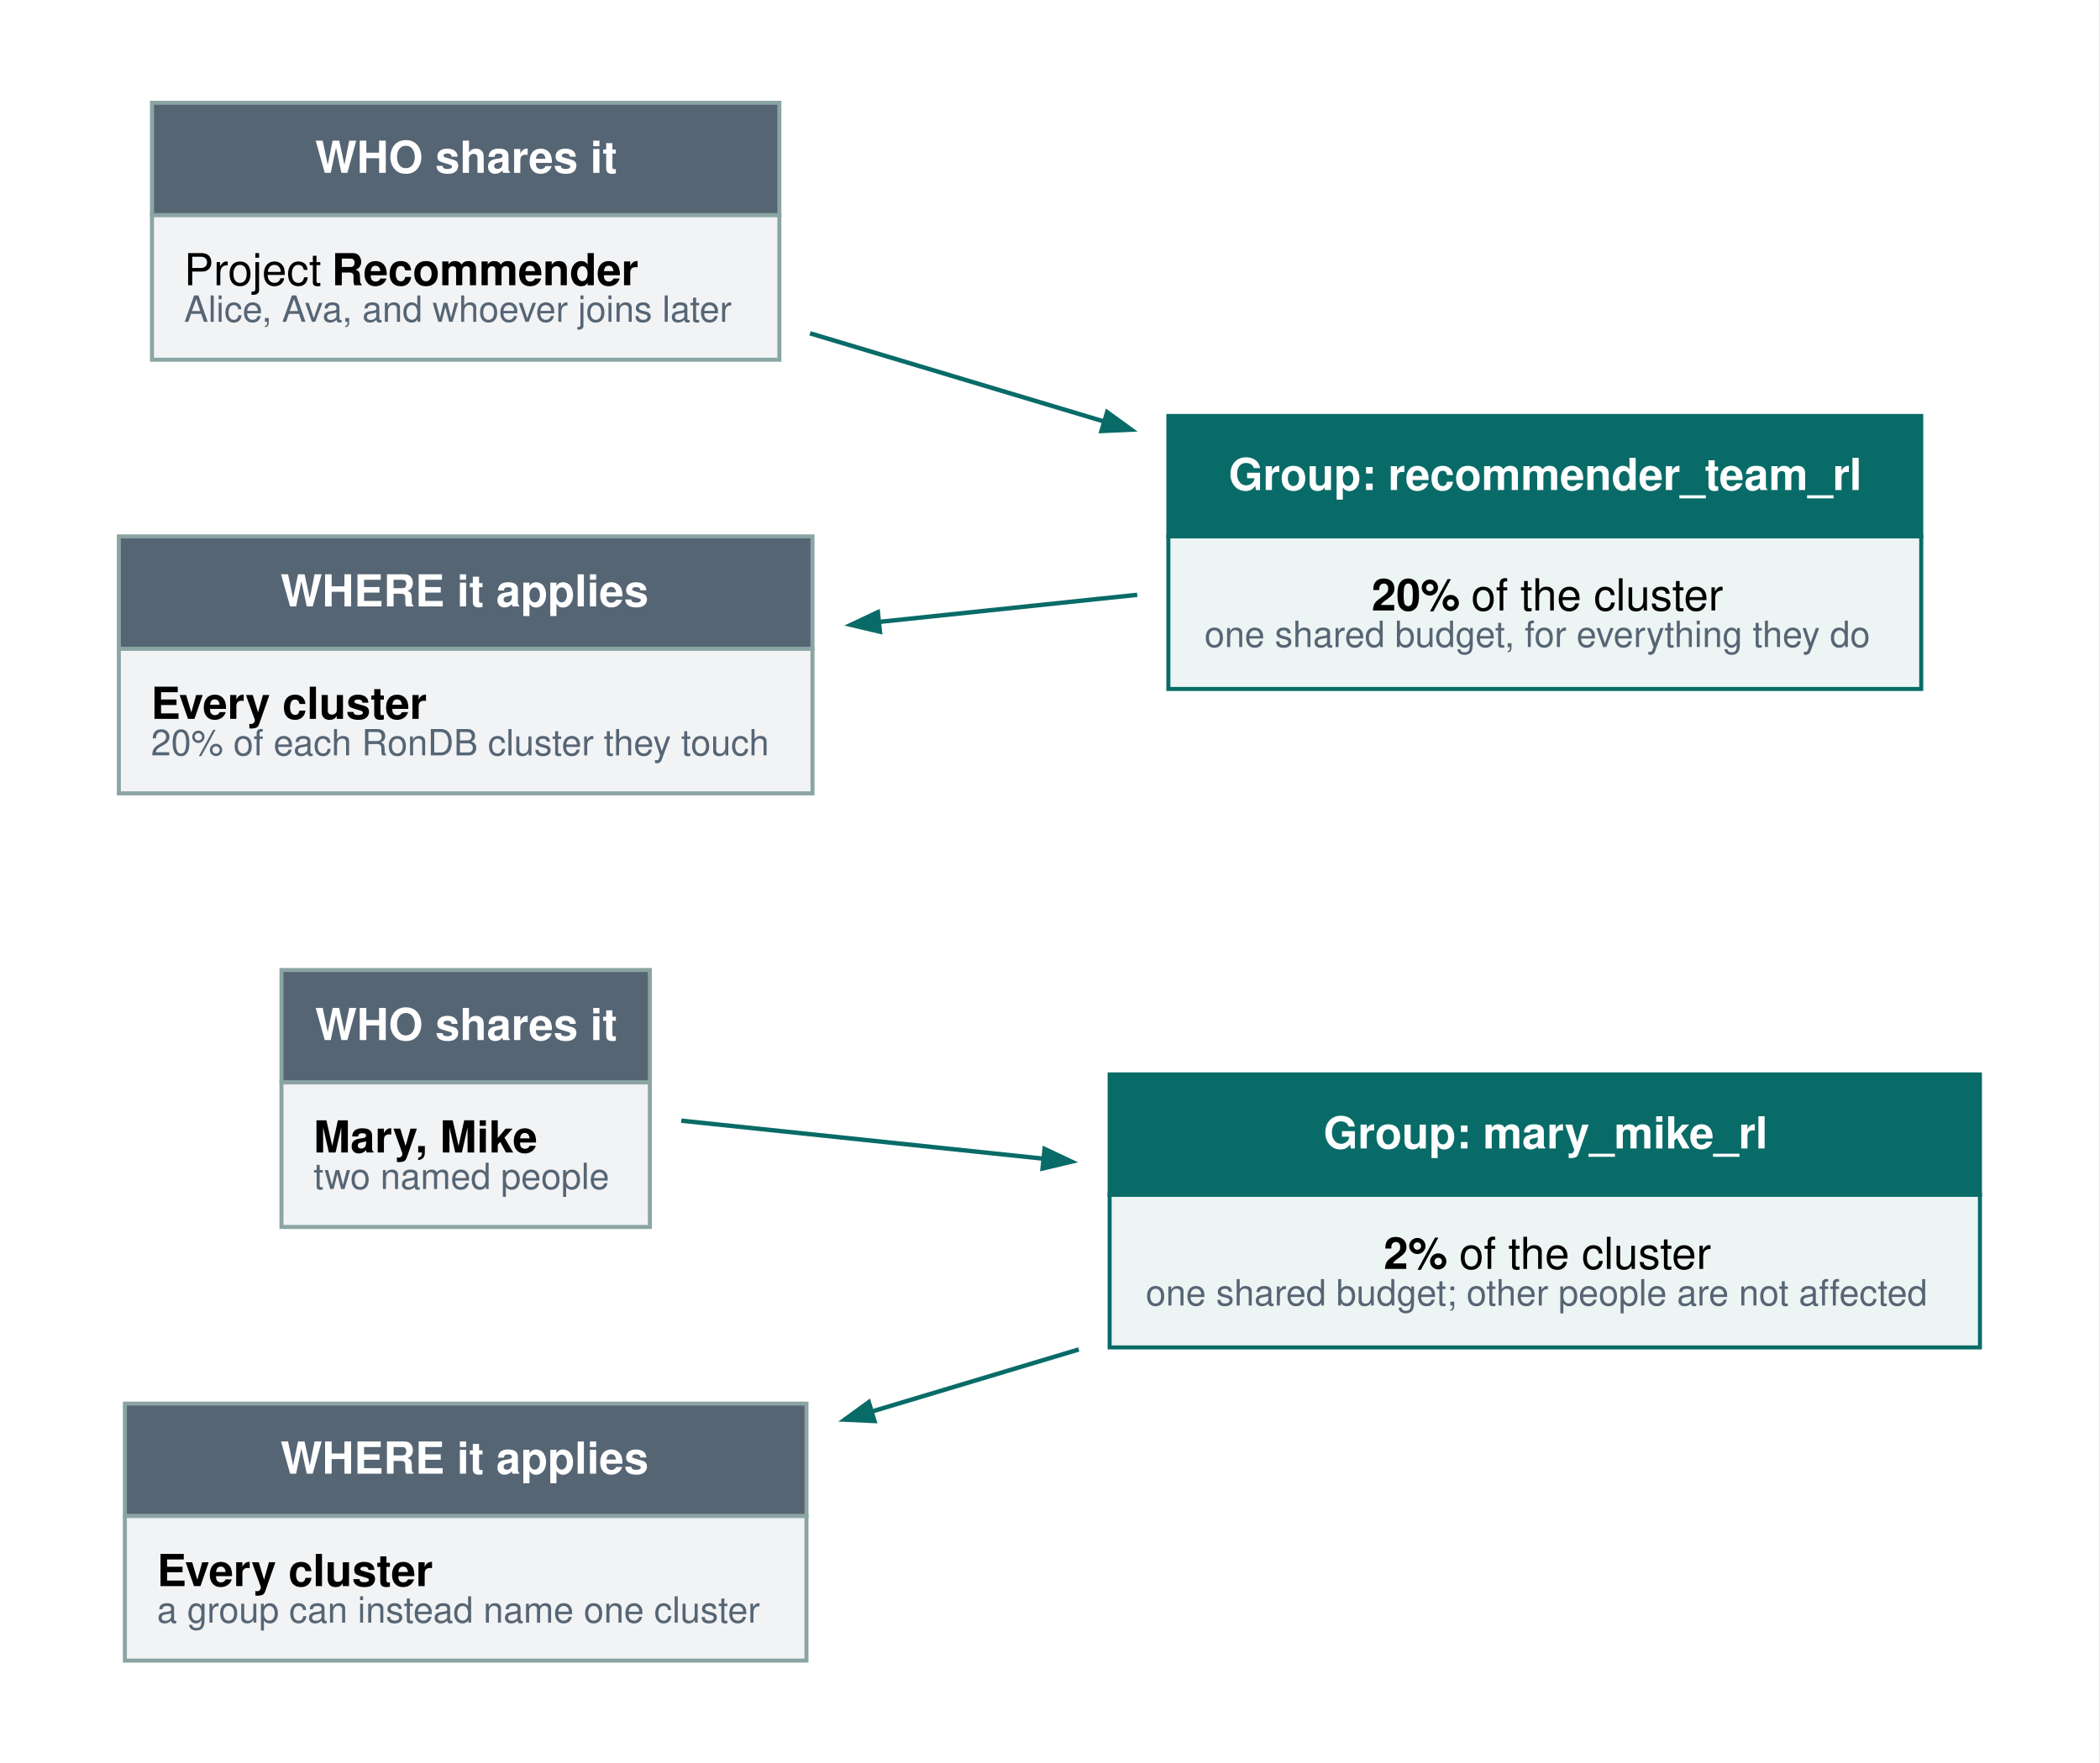
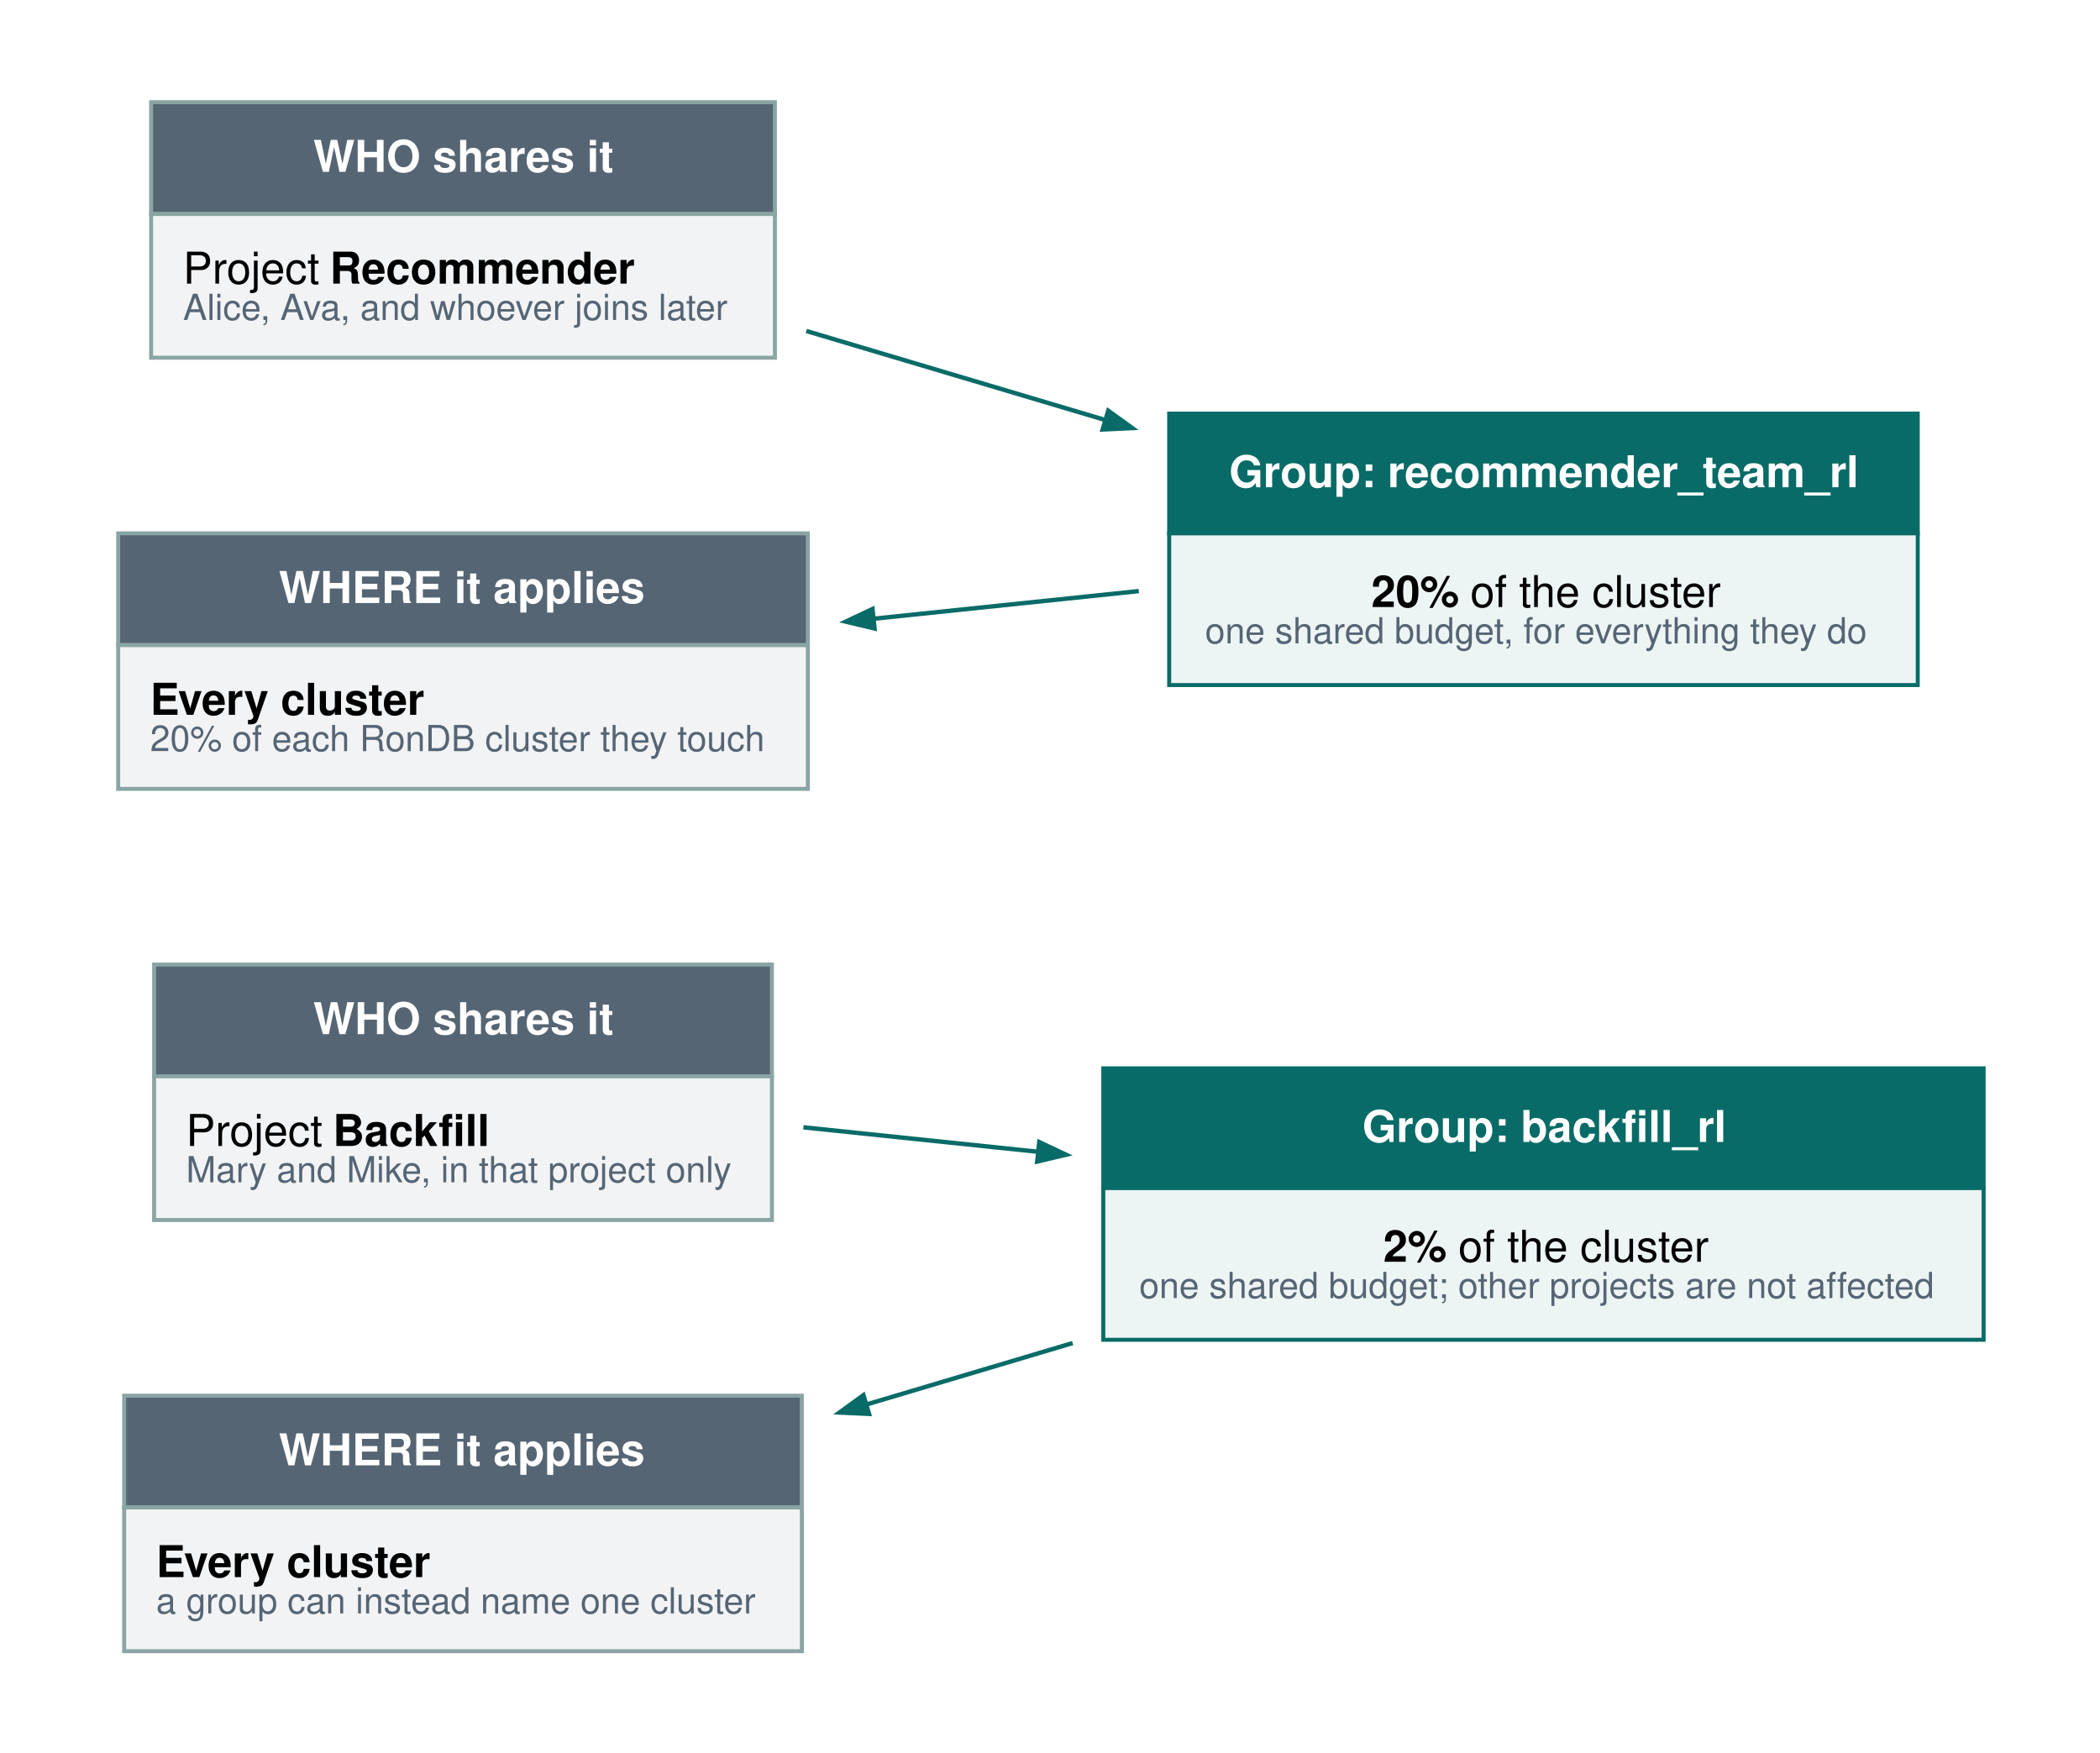
- <svg xmlns="http://www.w3.org/2000/svg" width="523pt" height="439pt" viewBox="0.00 0.00 523.00 439.00">
+ <svg xmlns="http://www.w3.org/2000/svg" width="526pt" height="439pt" viewBox="0.00 0.00 526.00 439.00">
  <g id="graph0" class="graph" transform="scale(1 1) rotate(0) translate(21.6 417.6)">
-     <polygon fill="white" stroke="none" points="-21.6,21.6 -21.6,-417.6 501.1,-417.6 501.1,21.6 -21.6,21.6" />
+     <polygon fill="white" stroke="none" points="-21.6,21.6 -21.6,-417.6 504.85,-417.6 504.85,21.6 -21.6,21.6" />
    <g id="node1" class="node">
      <polygon fill="#566574" stroke="none" points="16.25,-364 16.25,-392 172.5,-392 172.5,-364 16.25,-364" />
      <polygon fill="none" stroke="#8aa5a3" points="16.25,-364 16.25,-392 172.5,-392 172.5,-364 16.25,-364" />
      <text xml:space="preserve" text-anchor="start" x="56.88" y="-374.55" font-family="Helvetica,sans-Serif" font-weight="bold" font-size="11.00" fill="white">WHO shares it</text>
      <polygon fill="#f1f3f5" stroke="none" points="16.25,-328 16.25,-364 172.5,-364 172.5,-328 16.25,-328" />
      <polygon fill="none" stroke="#8aa5a3" points="16.25,-328 16.25,-364 172.5,-364 172.5,-328 16.25,-328" />
      <text xml:space="preserve" text-anchor="start" x="24.25" y="-346.55" font-family="Helvetica,sans-Serif" font-size="11.00">Project </text>
      <text xml:space="preserve" text-anchor="start" x="61" y="-346.55" font-family="Helvetica,sans-Serif" font-weight="bold" font-size="11.00">Recommender</text>
      <text xml:space="preserve" text-anchor="start" x="24.25" y="-337.45" font-family="Helvetica,sans-Serif" font-size="9.00" fill="#566574">Alice, Ava, and whoever joins later</text>
    </g>
    <g id="node2" class="node">
-       <polygon fill="#096b67" stroke="none" points="269.38,-284 269.38,-314 456.88,-314 456.88,-284 269.38,-284" />
-       <polygon fill="none" stroke="#096b67" points="269.38,-284 269.38,-314 456.88,-314 456.88,-284 269.38,-284" />
-       <text xml:space="preserve" text-anchor="start" x="284.38" y="-295.55" font-family="Helvetica,sans-Serif" font-weight="bold" font-size="11.00" fill="white">Group: recommender_team_rl</text>
-       <polygon fill="#edf4f4" stroke="none" points="269.38,-246 269.38,-284 456.88,-284 456.88,-246 269.38,-246" />
-       <polygon fill="none" stroke="#096b67" points="269.38,-246 269.38,-284 456.88,-284 456.88,-246 269.38,-246" />
-       <text xml:space="preserve" text-anchor="start" x="320" y="-265.55" font-family="Helvetica,sans-Serif" font-weight="bold" font-size="11.00">20%</text>
-       <text xml:space="preserve" text-anchor="start" x="341.75" y="-265.55" font-family="Helvetica,sans-Serif" font-size="11.00"> of the cluster</text>
-       <text xml:space="preserve" text-anchor="start" x="278.38" y="-256.45" font-family="Helvetica,sans-Serif" font-size="9.00" fill="#566574">one shared budget, for everything they do</text>
+       <polygon fill="#096b67" stroke="none" points="271.25,-284 271.25,-314 458.75,-314 458.75,-284 271.25,-284" />
+       <polygon fill="none" stroke="#096b67" points="271.25,-284 271.25,-314 458.75,-314 458.75,-284 271.25,-284" />
+       <text xml:space="preserve" text-anchor="start" x="286.25" y="-295.55" font-family="Helvetica,sans-Serif" font-weight="bold" font-size="11.00" fill="white">Group: recommender_team_rl</text>
+       <polygon fill="#edf4f4" stroke="none" points="271.25,-246 271.25,-284 458.75,-284 458.75,-246 271.25,-246" />
+       <polygon fill="none" stroke="#096b67" points="271.25,-246 271.25,-284 458.75,-284 458.75,-246 271.25,-246" />
+       <text xml:space="preserve" text-anchor="start" x="321.88" y="-265.55" font-family="Helvetica,sans-Serif" font-weight="bold" font-size="11.00">20%</text>
+       <text xml:space="preserve" text-anchor="start" x="343.62" y="-265.55" font-family="Helvetica,sans-Serif" font-size="11.00"> of the cluster</text>
+       <text xml:space="preserve" text-anchor="start" x="280.25" y="-256.45" font-family="Helvetica,sans-Serif" font-size="9.00" fill="#566574">one shared budget, for everything they do</text>
    </g>
    <g id="edge4" class="edge">
-       <path fill="none" stroke="#096b67" stroke-width="1.1" d="M180.14,-334.58C203.44,-327.59 229.04,-319.91 253.48,-312.58" />
-       <polygon fill="#096b67" stroke="#096b67" stroke-width="1.1" points="254.13,-314.95 260.13,-310.59 252.72,-310.25 254.13,-314.95" />
+       <path fill="none" stroke="#096b67" stroke-width="1.1" d="M180.37,-334.69C204.23,-327.58 230.49,-319.76 255.52,-312.31" />
+       <polygon fill="#096b67" stroke="#096b67" stroke-width="1.1" points="255.99,-314.72 262,-310.38 254.59,-310.03 255.99,-314.72" />
    </g>
    <g id="node3" class="node">
      <polygon fill="#566574" stroke="none" points="8,-256 8,-284 180.75,-284 180.75,-256 8,-256" />
      <polygon fill="none" stroke="#8aa5a3" points="8,-256 8,-284 180.75,-284 180.75,-256 8,-256" />
      <text xml:space="preserve" text-anchor="start" x="48.25" y="-266.55" font-family="Helvetica,sans-Serif" font-weight="bold" font-size="11.00" fill="white">WHERE it applies</text>
      <polygon fill="#f1f3f5" stroke="none" points="8,-220 8,-256 180.75,-256 180.75,-220 8,-220" />
      <polygon fill="none" stroke="#8aa5a3" points="8,-220 8,-256 180.75,-256 180.75,-220 8,-220" />
      <text xml:space="preserve" text-anchor="start" x="16" y="-238.55" font-family="Helvetica,sans-Serif" font-weight="bold" font-size="11.00">Every cluster</text>
      <text xml:space="preserve" text-anchor="start" x="16" y="-229.45" font-family="Helvetica,sans-Serif" font-size="9.00" fill="#566574">20% of each RonDB cluster they touch</text>
    </g>
    <g id="edge5" class="edge">
-       <path fill="none" stroke="#096b67" stroke-width="1.1" d="M197.03,-262.67C218.2,-264.89 240.49,-267.23 261.62,-269.45" />
-       <polygon fill="#096b67" stroke="#096b67" stroke-width="1.1" points="197.54,-260.26 190.33,-261.97 197.03,-265.13 197.54,-260.26" />
+       <path fill="none" stroke="#096b67" stroke-width="1.1" d="M197.17,-262.61C218.94,-264.88 241.92,-267.28 263.64,-269.54" />
+       <polygon fill="#096b67" stroke="#096b67" stroke-width="1.1" points="197.45,-260.18 190.23,-261.89 196.94,-265.05 197.45,-260.18" />
    </g>
    <g id="node4" class="node">
-       <polygon fill="#566574" stroke="none" points="48.5,-148 48.5,-176 140.25,-176 140.25,-148 48.5,-148" />
-       <polygon fill="none" stroke="#8aa5a3" points="48.5,-148 48.5,-176 140.25,-176 140.25,-148 48.5,-148" />
+       <polygon fill="#566574" stroke="none" points="17,-148 17,-176 171.75,-176 171.75,-148 17,-148" />
+       <polygon fill="none" stroke="#8aa5a3" points="17,-148 17,-176 171.75,-176 171.75,-148 17,-148" />
      <text xml:space="preserve" text-anchor="start" x="56.88" y="-158.55" font-family="Helvetica,sans-Serif" font-weight="bold" font-size="11.00" fill="white">WHO shares it</text>
-       <polygon fill="#f1f3f5" stroke="none" points="48.5,-112 48.5,-148 140.25,-148 140.25,-112 48.5,-112" />
-       <polygon fill="none" stroke="#8aa5a3" points="48.5,-112 48.5,-148 140.25,-148 140.25,-112 48.5,-112" />
-       <text xml:space="preserve" text-anchor="start" x="56.5" y="-130.55" font-family="Helvetica,sans-Serif" font-weight="bold" font-size="11.00">Mary, Mike</text>
-       <text xml:space="preserve" text-anchor="start" x="56.5" y="-121.45" font-family="Helvetica,sans-Serif" font-size="9.00" fill="#566574">two named people</text>
+       <polygon fill="#f1f3f5" stroke="none" points="17,-112 17,-148 171.75,-148 171.75,-112 17,-112" />
+       <polygon fill="none" stroke="#8aa5a3" points="17,-112 17,-148 171.75,-148 171.75,-112 17,-112" />
+       <text xml:space="preserve" text-anchor="start" x="25" y="-130.55" font-family="Helvetica,sans-Serif" font-size="11.00">Project </text>
+       <text xml:space="preserve" text-anchor="start" x="61.75" y="-130.55" font-family="Helvetica,sans-Serif" font-weight="bold" font-size="11.00">Backfill</text>
+       <text xml:space="preserve" text-anchor="start" x="25" y="-121.45" font-family="Helvetica,sans-Serif" font-size="9.00" fill="#566574">Mary and Mike, in that project only</text>
    </g>
    <g id="node5" class="node">
-       <polygon fill="#096b67" stroke="none" points="254.75,-120 254.75,-150 471.5,-150 471.5,-120 254.75,-120" />
-       <polygon fill="none" stroke="#096b67" points="254.75,-120 254.75,-150 471.5,-150 471.5,-120 254.75,-120" />
-       <text xml:space="preserve" text-anchor="start" x="308" y="-131.55" font-family="Helvetica,sans-Serif" font-weight="bold" font-size="11.00" fill="white">Group: mary_mike_rl</text>
-       <polygon fill="#edf4f4" stroke="none" points="254.75,-82 254.75,-120 471.5,-120 471.5,-82 254.75,-82" />
-       <polygon fill="none" stroke="#096b67" points="254.75,-82 254.75,-120 471.5,-120 471.5,-82 254.75,-82" />
-       <text xml:space="preserve" text-anchor="start" x="323" y="-101.55" font-family="Helvetica,sans-Serif" font-weight="bold" font-size="11.00">2%</text>
-       <text xml:space="preserve" text-anchor="start" x="338.75" y="-101.55" font-family="Helvetica,sans-Serif" font-size="11.00"> of the cluster</text>
-       <text xml:space="preserve" text-anchor="start" x="263.75" y="-92.45" font-family="Helvetica,sans-Serif" font-size="9.00" fill="#566574">one shared budget; other people are not affected</text>
+       <polygon fill="#096b67" stroke="none" points="254.75,-120 254.75,-150 475.25,-150 475.25,-120 254.75,-120" />
+       <polygon fill="none" stroke="#096b67" points="254.75,-120 254.75,-150 475.25,-150 475.25,-120 254.75,-120" />
+       <text xml:space="preserve" text-anchor="start" x="319.62" y="-131.55" font-family="Helvetica,sans-Serif" font-weight="bold" font-size="11.00" fill="white">Group: backfill_rl</text>
+       <polygon fill="#edf4f4" stroke="none" points="254.75,-82 254.75,-120 475.25,-120 475.25,-82 254.75,-82" />
+       <polygon fill="none" stroke="#096b67" points="254.75,-82 254.75,-120 475.25,-120 475.25,-82 254.75,-82" />
+       <text xml:space="preserve" text-anchor="start" x="324.88" y="-101.55" font-family="Helvetica,sans-Serif" font-weight="bold" font-size="11.00">2%</text>
+       <text xml:space="preserve" text-anchor="start" x="340.62" y="-101.55" font-family="Helvetica,sans-Serif" font-size="11.00"> of the cluster</text>
+       <text xml:space="preserve" text-anchor="start" x="263.75" y="-92.45" font-family="Helvetica,sans-Serif" font-size="9.00" fill="#566574">one shared budget; other projects are not affected</text>
    </g>
    <g id="edge6" class="edge">
-       <path fill="none" stroke="#096b67" stroke-width="1.1" d="M148.08,-138.47C174.07,-135.74 206.61,-132.32 238.42,-128.99" />
-       <polygon fill="#096b67" stroke="#096b67" stroke-width="1.1" points="238.56,-131.43 245.27,-128.27 238.05,-126.56 238.56,-131.43" />
+       <path fill="none" stroke="#096b67" stroke-width="1.1" d="M179.63,-135.22C198.35,-133.27 218.57,-131.16 238.54,-129.08" />
+       <polygon fill="#096b67" stroke="#096b67" stroke-width="1.1" points="238.71,-131.52 245.42,-128.36 238.2,-126.65 238.71,-131.52" />
    </g>
    <g id="node6" class="node">
      <polygon fill="#566574" stroke="none" points="9.5,-40 9.5,-68 179.25,-68 179.25,-40 9.5,-40" />
      <polygon fill="none" stroke="#8aa5a3" points="9.5,-40 9.5,-68 179.25,-68 179.25,-40 9.5,-40" />
      <text xml:space="preserve" text-anchor="start" x="48.25" y="-50.55" font-family="Helvetica,sans-Serif" font-weight="bold" font-size="11.00" fill="white">WHERE it applies</text>
      <polygon fill="#f1f3f5" stroke="none" points="9.5,-4 9.5,-40 179.25,-40 179.25,-4 9.5,-4" />
      <polygon fill="none" stroke="#8aa5a3" points="9.5,-4 9.5,-40 179.25,-40 179.25,-4 9.5,-4" />
      <text xml:space="preserve" text-anchor="start" x="17.5" y="-22.55" font-family="Helvetica,sans-Serif" font-weight="bold" font-size="11.00">Every cluster</text>
      <text xml:space="preserve" text-anchor="start" x="17.5" y="-13.45" font-family="Helvetica,sans-Serif" font-size="9.00" fill="#566574">a group can instead name one cluster</text>
    </g>
    <g id="edge7" class="edge">
-       <path fill="none" stroke="#096b67" stroke-width="1.1" d="M195.38,-65.99C212.24,-71.05 229.86,-76.33 247.06,-81.49" />
-       <polygon fill="#096b67" stroke="#096b67" stroke-width="1.1" points="196.18,-63.67 188.77,-64.01 194.77,-68.37 196.18,-63.67" />
+       <path fill="none" stroke="#096b67" stroke-width="1.1" d="M195.29,-65.75C212.16,-70.78 229.81,-76.04 247.07,-81.18" />
+       <polygon fill="#096b67" stroke="#096b67" stroke-width="1.1" points="196.07,-63.43 188.66,-63.78 194.67,-68.13 196.07,-63.43" />
    </g>
  </g>
</svg>
